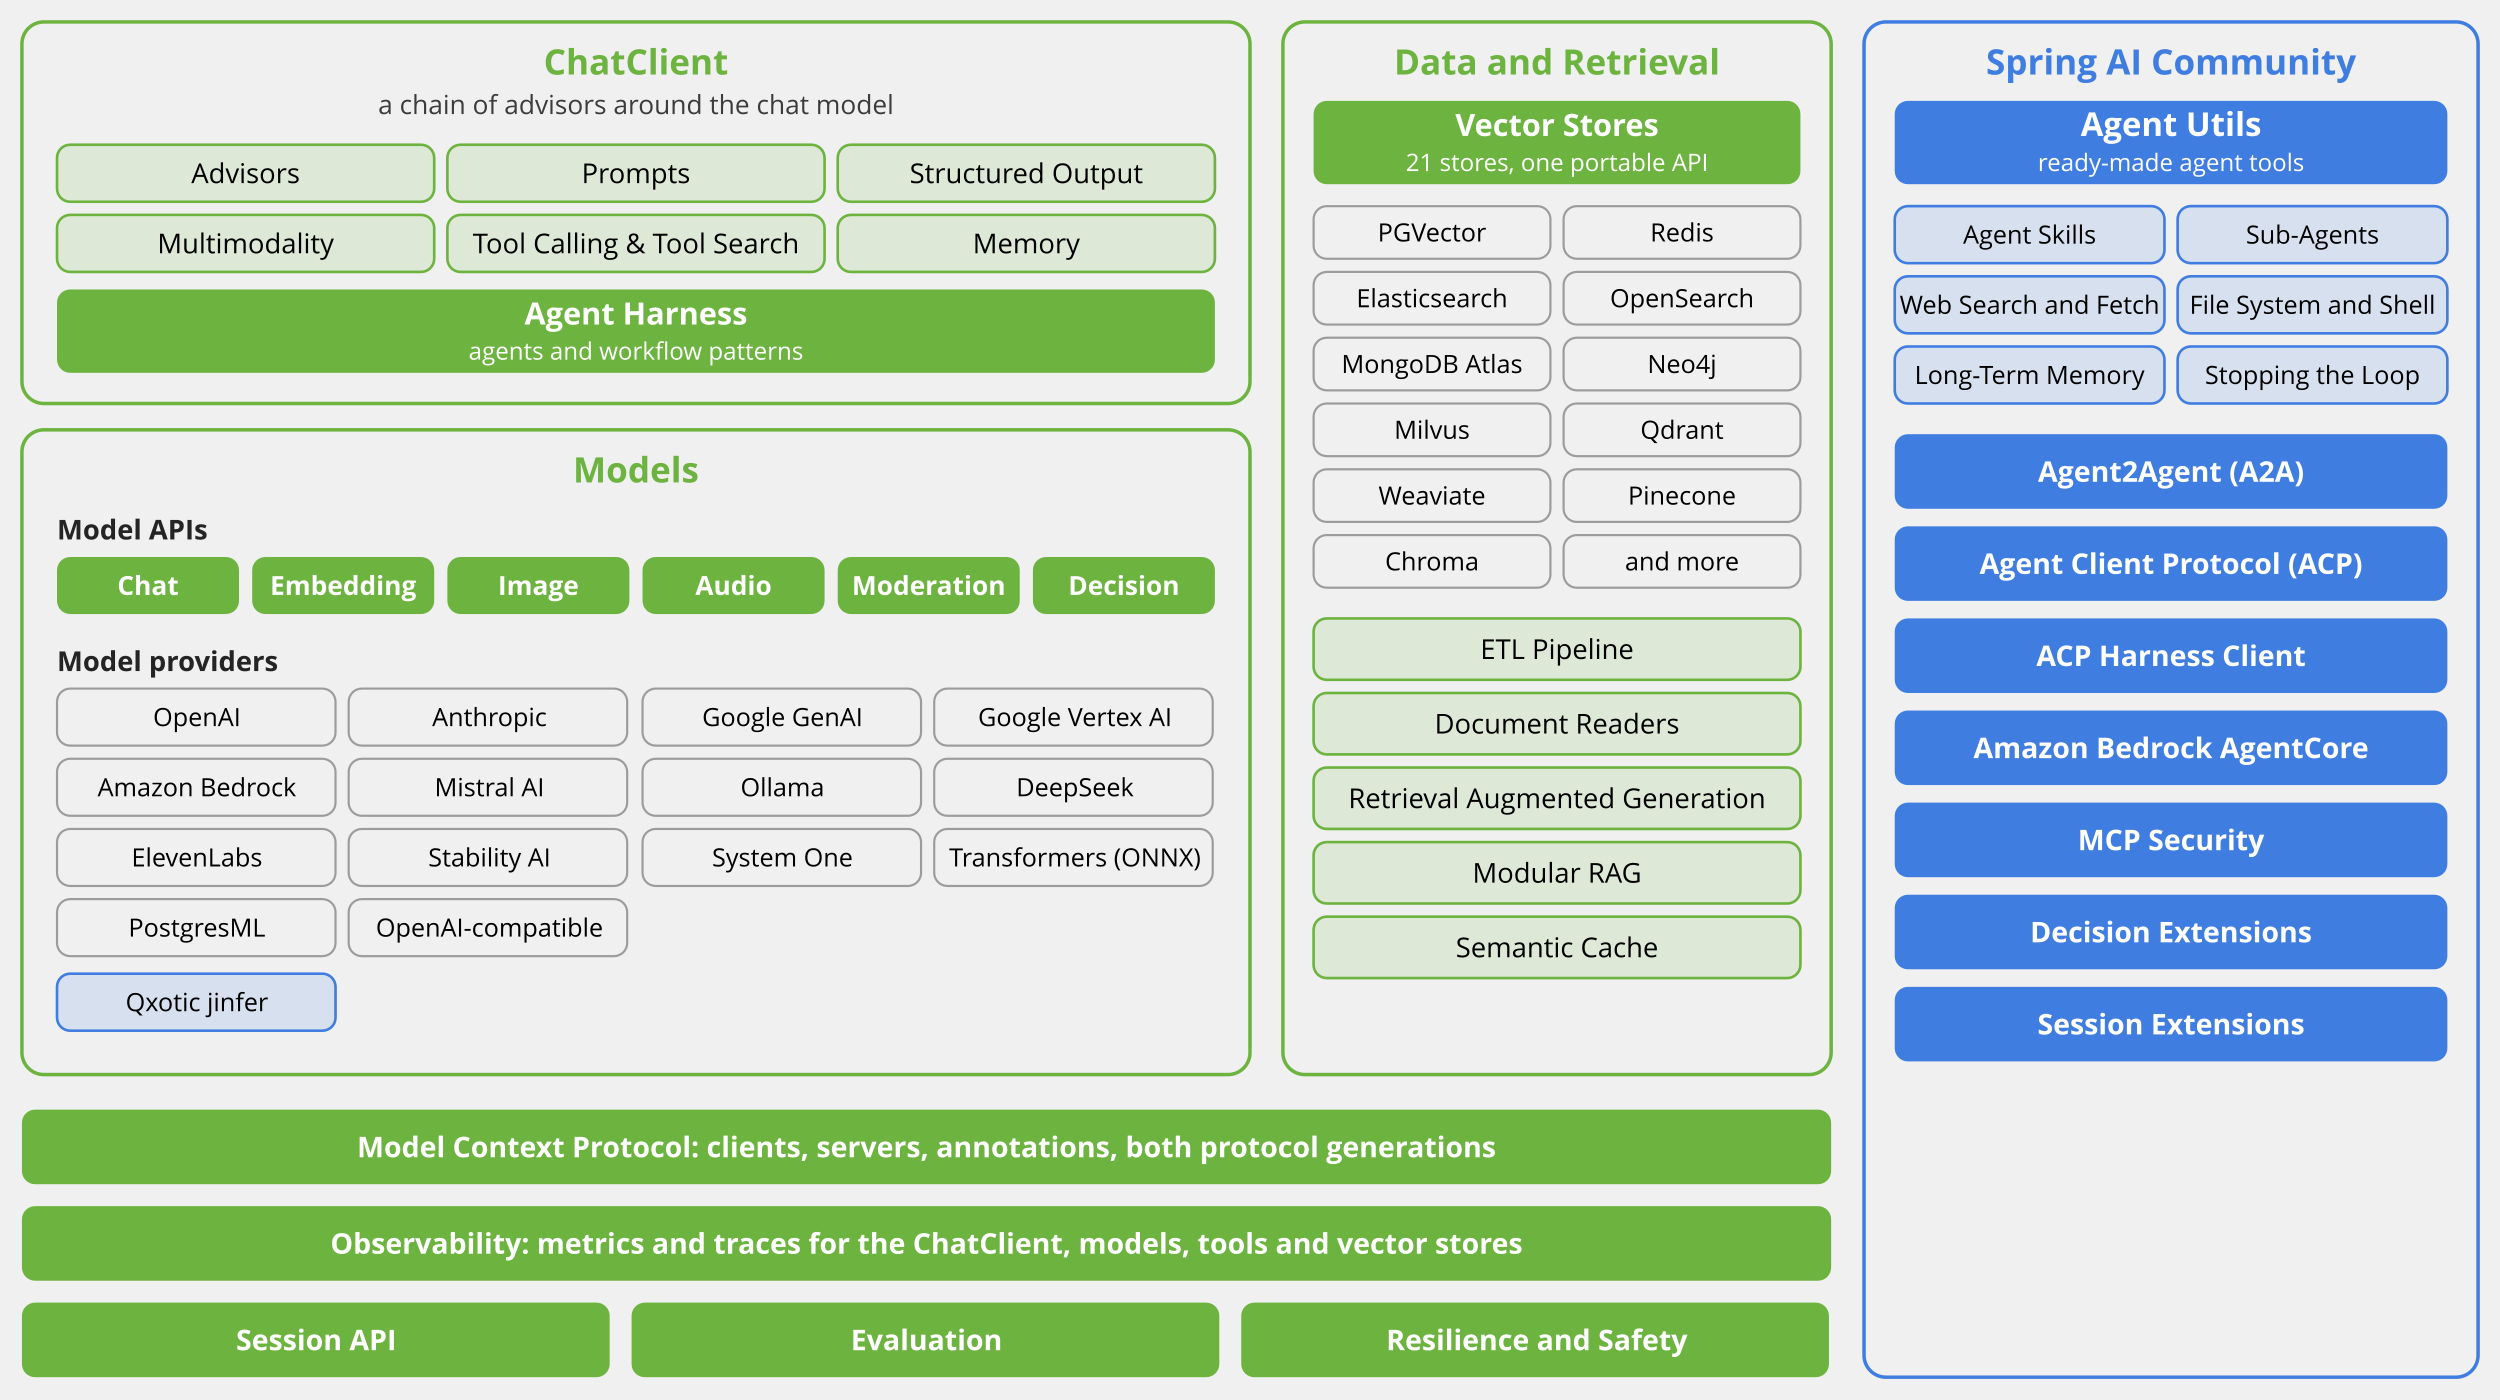
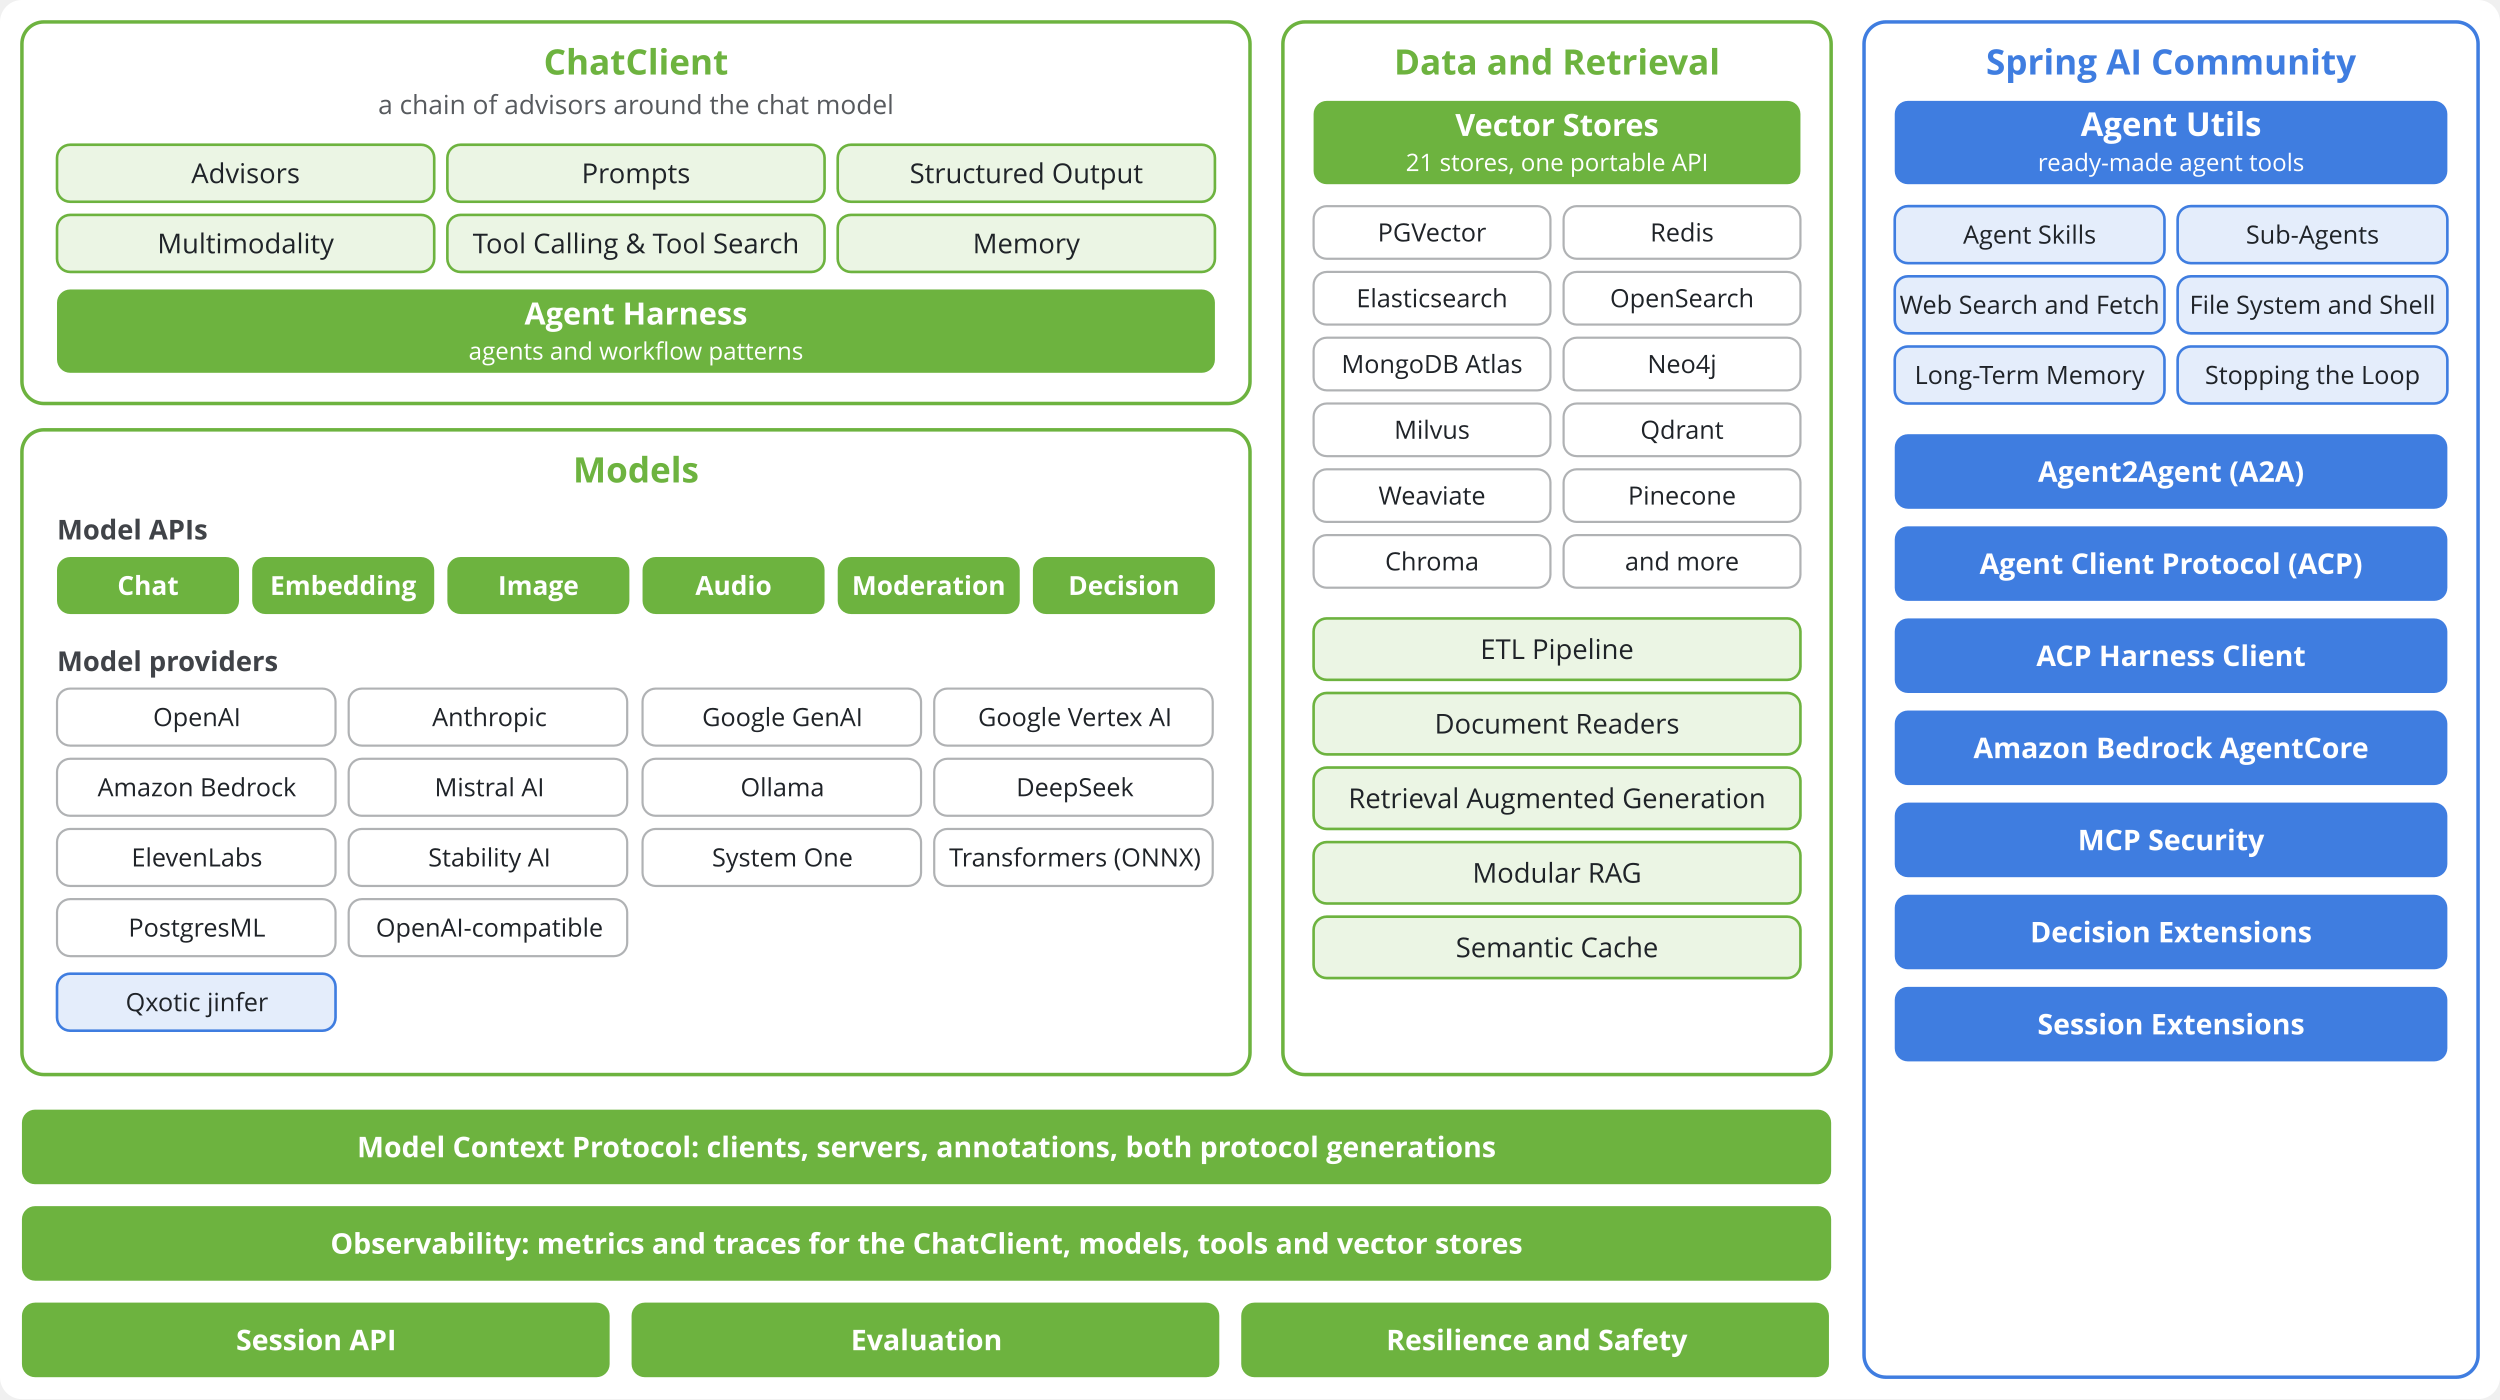
- <svg xmlns="http://www.w3.org/2000/svg" id="spring-ai-project-map" viewBox="0 0 1140 638" width="1140" role="img" aria-labelledby="map-title map-desc" font-family="'Open Sans', 'Helvetica Neue', Arial, sans-serif" fill="currentColor">
-   <style>#spring-ai-project-map a{color:inherit;text-decoration:none}#spring-ai-project-map a:hover rect{stroke-width:2.4}</style>
+ <svg xmlns="http://www.w3.org/2000/svg" id="spring-ai-project-map" viewBox="0 0 1140 638" width="1140" role="img" aria-labelledby="map-title map-desc" font-family="'Open Sans', 'Helvetica Neue', Arial, sans-serif" fill="#1f2328">
+   <rect width="1140" height="638" rx="10" fill="#ffffff" />
  <rect x="10" y="10" width="560" height="174" rx="10" fill="none" stroke="#6DB33F" stroke-width="1.6" />
-   <a href="chatclient/index.html">
-     <text x="290.0" y="34.0" text-anchor="middle" font-size="16" font-weight="700" fill="#6DB33F">ChatClient</text>
-   </a>
+   <text x="290.0" y="34.0" text-anchor="middle" font-size="16" font-weight="700" fill="#6DB33F">ChatClient</text>
  <text x="290.0" y="52.0" text-anchor="middle" font-size="12" fill-opacity="0.75">a chain of advisors around the chat model</text>
-   <a href="advisors/index.html">
-     <rect x="26" y="66" width="172" height="26" rx="6" fill="#6DB33F" fill-opacity="0.14" stroke="#6DB33F" stroke-width="1.2" />
-     <text x="112.0" y="83.5" text-anchor="middle" font-size="12.5">Advisors</text>
-   </a>
-   <a href="prompts/index.html">
-     <rect x="204" y="66" width="172" height="26" rx="6" fill="#6DB33F" fill-opacity="0.14" stroke="#6DB33F" stroke-width="1.2" />
-     <text x="290.0" y="83.5" text-anchor="middle" font-size="12.5">Prompts</text>
-   </a>
-   <a href="structured-output/index.html">
-     <rect x="382" y="66" width="172" height="26" rx="6" fill="#6DB33F" fill-opacity="0.14" stroke="#6DB33F" stroke-width="1.2" />
-     <text x="468.0" y="83.5" text-anchor="middle" font-size="12.5">Structured Output</text>
-   </a>
-   <a href="multimodality.html">
-     <rect x="26" y="98" width="172" height="26" rx="6" fill="#6DB33F" fill-opacity="0.14" stroke="#6DB33F" stroke-width="1.2" />
-     <text x="112.0" y="115.5" text-anchor="middle" font-size="12.5">Multimodality</text>
-   </a>
-   <a href="tools/index.html">
-     <rect x="204" y="98" width="172" height="26" rx="6" fill="#6DB33F" fill-opacity="0.14" stroke="#6DB33F" stroke-width="1.2" />
-     <text x="290.0" y="115.5" text-anchor="middle" font-size="12.5">Tool Calling &amp; Tool Search</text>
-   </a>
-   <a href="memory/index.html">
-     <rect x="382" y="98" width="172" height="26" rx="6" fill="#6DB33F" fill-opacity="0.14" stroke="#6DB33F" stroke-width="1.2" />
-     <text x="468.0" y="115.5" text-anchor="middle" font-size="12.5">Memory</text>
-   </a>
-   <a href="agents/index.html">
-     <rect x="26" y="132" width="528" height="38" rx="6" fill="#6DB33F" />
-     <text x="290.0" y="148.0" text-anchor="middle" font-size="14" font-weight="700" fill="#fff">Agent Harness</text>
-     <text x="290.0" y="164.0" text-anchor="middle" font-size="11" fill="#fff">agents and workflow patterns</text>
-   </a>
+   <rect x="26" y="66" width="172" height="26" rx="6" fill="#6DB33F" fill-opacity="0.14" stroke="#6DB33F" stroke-width="1.2" />
+   <text x="112.0" y="83.5" text-anchor="middle" font-size="12.5">Advisors</text>
+   <rect x="204" y="66" width="172" height="26" rx="6" fill="#6DB33F" fill-opacity="0.14" stroke="#6DB33F" stroke-width="1.2" />
+   <text x="290.0" y="83.5" text-anchor="middle" font-size="12.5">Prompts</text>
+   <rect x="382" y="66" width="172" height="26" rx="6" fill="#6DB33F" fill-opacity="0.14" stroke="#6DB33F" stroke-width="1.2" />
+   <text x="468.0" y="83.5" text-anchor="middle" font-size="12.5">Structured Output</text>
+   <rect x="26" y="98" width="172" height="26" rx="6" fill="#6DB33F" fill-opacity="0.14" stroke="#6DB33F" stroke-width="1.2" />
+   <text x="112.0" y="115.5" text-anchor="middle" font-size="12.5">Multimodality</text>
+   <rect x="204" y="98" width="172" height="26" rx="6" fill="#6DB33F" fill-opacity="0.14" stroke="#6DB33F" stroke-width="1.2" />
+   <text x="290.0" y="115.5" text-anchor="middle" font-size="12.5">Tool Calling &amp; Tool Search</text>
+   <rect x="382" y="98" width="172" height="26" rx="6" fill="#6DB33F" fill-opacity="0.14" stroke="#6DB33F" stroke-width="1.2" />
+   <text x="468.0" y="115.5" text-anchor="middle" font-size="12.5">Memory</text>
+   <rect x="26" y="132" width="528" height="38" rx="6" fill="#6DB33F" />
+   <text x="290.0" y="148.0" text-anchor="middle" font-size="14" font-weight="700" fill="#fff">Agent Harness</text>
+   <text x="290.0" y="164.0" text-anchor="middle" font-size="11" fill="#fff">agents and workflow patterns</text>
  <rect x="10" y="196" width="560" height="294" rx="10" fill="none" stroke="#6DB33F" stroke-width="1.6" />
-   <a href="models/index.html">
-     <text x="290.0" y="220.0" text-anchor="middle" font-size="16" font-weight="700" fill="#6DB33F">Models</text>
-   </a>
+   <text x="290.0" y="220.0" text-anchor="middle" font-size="16" font-weight="700" fill="#6DB33F">Models</text>
  <text x="26.0" y="246.0" text-anchor="start" font-size="12.5" font-weight="700" fill-opacity="0.85">Model APIs</text>
-   <a href="models/chat.html">
-     <rect x="26" y="254" width="83" height="26" rx="6" fill="#6DB33F" />
-     <text x="67.5" y="271.3" text-anchor="middle" font-size="12" font-weight="700" fill="#fff">Chat</text>
-   </a>
-   <a href="models/embeddings.html">
-     <rect x="115" y="254" width="83" height="26" rx="6" fill="#6DB33F" />
-     <text x="156.5" y="271.3" text-anchor="middle" font-size="12" font-weight="700" fill="#fff">Embedding</text>
-   </a>
-   <a href="models/image.html">
-     <rect x="204" y="254" width="83" height="26" rx="6" fill="#6DB33F" />
-     <text x="245.5" y="271.3" text-anchor="middle" font-size="12" font-weight="700" fill="#fff">Image</text>
-   </a>
-   <a href="models/audio/index.html">
-     <rect x="293" y="254" width="83" height="26" rx="6" fill="#6DB33F" />
-     <text x="334.5" y="271.3" text-anchor="middle" font-size="12" font-weight="700" fill="#fff">Audio</text>
-   </a>
-   <a href="models/moderation.html">
-     <rect x="382" y="254" width="83" height="26" rx="6" fill="#6DB33F" />
-     <text x="423.5" y="271.3" text-anchor="middle" font-size="12" font-weight="700" fill="#fff">Moderation</text>
-   </a>
-   <a href="models/decision.html">
-     <rect x="471" y="254" width="83" height="26" rx="6" fill="#6DB33F" />
-     <text x="512.5" y="271.3" text-anchor="middle" font-size="12" font-weight="700" fill="#fff">Decision</text>
-   </a>
-   <a href="integrations/models/index.html">
-     <text x="26.0" y="306.0" text-anchor="start" font-size="12.5" font-weight="700" fill-opacity="0.85">Model providers</text>
-   </a>
-   <a href="integrations/models/openai/index.html">
-     <rect x="26" y="314" width="127" height="26" rx="6" fill="none" stroke="currentColor" stroke-opacity="0.35" stroke-width="1" />
-     <text x="89.8" y="331.1" text-anchor="middle" font-size="11.5">OpenAI</text>
-   </a>
-   <a href="integrations/models/anthropic/index.html">
-     <rect x="159" y="314" width="127" height="26" rx="6" fill="none" stroke="currentColor" stroke-opacity="0.35" stroke-width="1" />
-     <text x="223.2" y="331.1" text-anchor="middle" font-size="11.5">Anthropic</text>
-   </a>
-   <a href="integrations/models/google-genai/index.html">
-     <rect x="293" y="314" width="127" height="26" rx="6" fill="none" stroke="currentColor" stroke-opacity="0.35" stroke-width="1" />
-     <text x="356.8" y="331.1" text-anchor="middle" font-size="11.5">Google GenAI</text>
-   </a>
-   <a href="integrations/models/vertex-ai/index.html">
-     <rect x="426" y="314" width="127" height="26" rx="6" fill="none" stroke="currentColor" stroke-opacity="0.35" stroke-width="1" />
-     <text x="490.2" y="331.1" text-anchor="middle" font-size="11.5">Google Vertex AI</text>
-   </a>
-   <a href="integrations/models/bedrock/index.html">
-     <rect x="26" y="346" width="127" height="26" rx="6" fill="none" stroke="currentColor" stroke-opacity="0.35" stroke-width="1" />
-     <text x="89.8" y="363.1" text-anchor="middle" font-size="11.5">Amazon Bedrock</text>
-   </a>
-   <a href="integrations/models/mistral-ai/index.html">
-     <rect x="159" y="346" width="127" height="26" rx="6" fill="none" stroke="currentColor" stroke-opacity="0.35" stroke-width="1" />
-     <text x="223.2" y="363.1" text-anchor="middle" font-size="11.5">Mistral AI</text>
-   </a>
-   <a href="integrations/models/ollama/index.html">
-     <rect x="293" y="346" width="127" height="26" rx="6" fill="none" stroke="currentColor" stroke-opacity="0.35" stroke-width="1" />
-     <text x="356.8" y="363.1" text-anchor="middle" font-size="11.5">Ollama</text>
-   </a>
-   <a href="integrations/models/deepseek.html">
-     <rect x="426" y="346" width="127" height="26" rx="6" fill="none" stroke="currentColor" stroke-opacity="0.35" stroke-width="1" />
-     <text x="490.2" y="363.1" text-anchor="middle" font-size="11.5">DeepSeek</text>
-   </a>
-   <a href="integrations/models/elevenlabs.html">
-     <rect x="26" y="378" width="127" height="26" rx="6" fill="none" stroke="currentColor" stroke-opacity="0.35" stroke-width="1" />
-     <text x="89.8" y="395.1" text-anchor="middle" font-size="11.5">ElevenLabs</text>
-   </a>
-   <a href="integrations/models/stability-ai.html">
-     <rect x="159" y="378" width="127" height="26" rx="6" fill="none" stroke="currentColor" stroke-opacity="0.35" stroke-width="1" />
-     <text x="223.2" y="395.1" text-anchor="middle" font-size="11.5">Stability AI</text>
-   </a>
-   <a href="integrations/models/systemone.html">
-     <rect x="293" y="378" width="127" height="26" rx="6" fill="none" stroke="currentColor" stroke-opacity="0.35" stroke-width="1" />
-     <text x="356.8" y="395.1" text-anchor="middle" font-size="11.5">System One</text>
-   </a>
-   <a href="integrations/models/transformers.html">
-     <rect x="426" y="378" width="127" height="26" rx="6" fill="none" stroke="currentColor" stroke-opacity="0.35" stroke-width="1" />
-     <text x="490.2" y="395.1" text-anchor="middle" font-size="11.5">Transformers (ONNX)</text>
-   </a>
-   <a href="integrations/models/postgresml.html">
-     <rect x="26" y="410" width="127" height="26" rx="6" fill="none" stroke="currentColor" stroke-opacity="0.35" stroke-width="1" />
-     <text x="89.8" y="427.1" text-anchor="middle" font-size="11.5">PostgresML</text>
-   </a>
-   <a href="integrations/models/openai-compatible/index.html">
-     <rect x="159" y="410" width="127" height="26" rx="6" fill="none" stroke="currentColor" stroke-opacity="0.35" stroke-width="1" />
-     <text x="223.2" y="427.1" text-anchor="middle" font-size="11.5">OpenAI-compatible</text>
-   </a>
-   <a href="integrations/models/jinfer/index.html">
-     <rect x="26" y="444" width="127" height="26" rx="6" fill="#3F7DE0" fill-opacity="0.14" stroke="#3F7DE0" stroke-width="1.2" />
-     <text x="89.8" y="461.1" text-anchor="middle" font-size="11.5">Qxotic jinfer</text>
-   </a>
+   <rect x="26" y="254" width="83" height="26" rx="6" fill="#6DB33F" />
+   <text x="67.5" y="271.3" text-anchor="middle" font-size="12" font-weight="700" fill="#fff">Chat</text>
+   <rect x="115" y="254" width="83" height="26" rx="6" fill="#6DB33F" />
+   <text x="156.5" y="271.3" text-anchor="middle" font-size="12" font-weight="700" fill="#fff">Embedding</text>
+   <rect x="204" y="254" width="83" height="26" rx="6" fill="#6DB33F" />
+   <text x="245.5" y="271.3" text-anchor="middle" font-size="12" font-weight="700" fill="#fff">Image</text>
+   <rect x="293" y="254" width="83" height="26" rx="6" fill="#6DB33F" />
+   <text x="334.5" y="271.3" text-anchor="middle" font-size="12" font-weight="700" fill="#fff">Audio</text>
+   <rect x="382" y="254" width="83" height="26" rx="6" fill="#6DB33F" />
+   <text x="423.5" y="271.3" text-anchor="middle" font-size="12" font-weight="700" fill="#fff">Moderation</text>
+   <rect x="471" y="254" width="83" height="26" rx="6" fill="#6DB33F" />
+   <text x="512.5" y="271.3" text-anchor="middle" font-size="12" font-weight="700" fill="#fff">Decision</text>
+   <text x="26.0" y="306.0" text-anchor="start" font-size="12.5" font-weight="700" fill-opacity="0.85">Model providers</text>
+   <rect x="26" y="314" width="127" height="26" rx="6" fill="none" stroke="#1f2328" stroke-opacity="0.35" stroke-width="1" />
+   <text x="89.8" y="331.1" text-anchor="middle" font-size="11.5">OpenAI</text>
+   <rect x="159" y="314" width="127" height="26" rx="6" fill="none" stroke="#1f2328" stroke-opacity="0.35" stroke-width="1" />
+   <text x="223.2" y="331.1" text-anchor="middle" font-size="11.5">Anthropic</text>
+   <rect x="293" y="314" width="127" height="26" rx="6" fill="none" stroke="#1f2328" stroke-opacity="0.35" stroke-width="1" />
+   <text x="356.8" y="331.1" text-anchor="middle" font-size="11.5">Google GenAI</text>
+   <rect x="426" y="314" width="127" height="26" rx="6" fill="none" stroke="#1f2328" stroke-opacity="0.35" stroke-width="1" />
+   <text x="490.2" y="331.1" text-anchor="middle" font-size="11.5">Google Vertex AI</text>
+   <rect x="26" y="346" width="127" height="26" rx="6" fill="none" stroke="#1f2328" stroke-opacity="0.35" stroke-width="1" />
+   <text x="89.8" y="363.1" text-anchor="middle" font-size="11.5">Amazon Bedrock</text>
+   <rect x="159" y="346" width="127" height="26" rx="6" fill="none" stroke="#1f2328" stroke-opacity="0.35" stroke-width="1" />
+   <text x="223.2" y="363.1" text-anchor="middle" font-size="11.5">Mistral AI</text>
+   <rect x="293" y="346" width="127" height="26" rx="6" fill="none" stroke="#1f2328" stroke-opacity="0.35" stroke-width="1" />
+   <text x="356.8" y="363.1" text-anchor="middle" font-size="11.5">Ollama</text>
+   <rect x="426" y="346" width="127" height="26" rx="6" fill="none" stroke="#1f2328" stroke-opacity="0.35" stroke-width="1" />
+   <text x="490.2" y="363.1" text-anchor="middle" font-size="11.5">DeepSeek</text>
+   <rect x="26" y="378" width="127" height="26" rx="6" fill="none" stroke="#1f2328" stroke-opacity="0.35" stroke-width="1" />
+   <text x="89.8" y="395.1" text-anchor="middle" font-size="11.5">ElevenLabs</text>
+   <rect x="159" y="378" width="127" height="26" rx="6" fill="none" stroke="#1f2328" stroke-opacity="0.35" stroke-width="1" />
+   <text x="223.2" y="395.1" text-anchor="middle" font-size="11.5">Stability AI</text>
+   <rect x="293" y="378" width="127" height="26" rx="6" fill="none" stroke="#1f2328" stroke-opacity="0.35" stroke-width="1" />
+   <text x="356.8" y="395.1" text-anchor="middle" font-size="11.5">System One</text>
+   <rect x="426" y="378" width="127" height="26" rx="6" fill="none" stroke="#1f2328" stroke-opacity="0.35" stroke-width="1" />
+   <text x="490.2" y="395.1" text-anchor="middle" font-size="11.5">Transformers (ONNX)</text>
+   <rect x="26" y="410" width="127" height="26" rx="6" fill="none" stroke="#1f2328" stroke-opacity="0.35" stroke-width="1" />
+   <text x="89.8" y="427.1" text-anchor="middle" font-size="11.5">PostgresML</text>
+   <rect x="159" y="410" width="127" height="26" rx="6" fill="none" stroke="#1f2328" stroke-opacity="0.35" stroke-width="1" />
+   <text x="223.2" y="427.1" text-anchor="middle" font-size="11.5">OpenAI-compatible</text>
+   <rect x="26" y="444" width="127" height="26" rx="6" fill="#3F7DE0" fill-opacity="0.14" stroke="#3F7DE0" stroke-width="1.2" />
+   <text x="89.8" y="461.1" text-anchor="middle" font-size="11.5">Qxotic jinfer</text>
  <rect x="585" y="10" width="250" height="480" rx="10" fill="none" stroke="#6DB33F" stroke-width="1.6" />
-   <a href="rag/index.html">
-     <text x="710.0" y="34.0" text-anchor="middle" font-size="16" font-weight="700" fill="#6DB33F">Data and Retrieval</text>
-   </a>
-   <a href="integrations/vector-stores/index.html">
-     <rect x="599" y="46" width="222" height="38" rx="6" fill="#6DB33F" />
-     <text x="710.0" y="62.0" text-anchor="middle" font-size="14" font-weight="700" fill="#fff">Vector Stores</text>
-     <text x="710.0" y="78.0" text-anchor="middle" font-size="11" fill="#fff">21 stores, one portable API</text>
-   </a>
-   <a href="integrations/vector-stores/pgvector.html">
-     <rect x="599" y="94" width="108" height="24" rx="6" fill="none" stroke="currentColor" stroke-opacity="0.35" stroke-width="1" />
-     <text x="653.0" y="110.1" text-anchor="middle" font-size="11.5">PGVector</text>
-   </a>
-   <a href="integrations/vector-stores/redis.html">
-     <rect x="713" y="94" width="108" height="24" rx="6" fill="none" stroke="currentColor" stroke-opacity="0.35" stroke-width="1" />
-     <text x="767.0" y="110.1" text-anchor="middle" font-size="11.5">Redis</text>
-   </a>
-   <a href="integrations/vector-stores/elasticsearch.html">
-     <rect x="599" y="124" width="108" height="24" rx="6" fill="none" stroke="currentColor" stroke-opacity="0.35" stroke-width="1" />
-     <text x="653.0" y="140.1" text-anchor="middle" font-size="11.5">Elasticsearch</text>
-   </a>
-   <a href="integrations/vector-stores/opensearch.html">
-     <rect x="713" y="124" width="108" height="24" rx="6" fill="none" stroke="currentColor" stroke-opacity="0.35" stroke-width="1" />
-     <text x="767.0" y="140.1" text-anchor="middle" font-size="11.5">OpenSearch</text>
-   </a>
-   <a href="integrations/vector-stores/mongodb.html">
-     <rect x="599" y="154" width="108" height="24" rx="6" fill="none" stroke="currentColor" stroke-opacity="0.35" stroke-width="1" />
-     <text x="653.0" y="170.1" text-anchor="middle" font-size="11.5">MongoDB Atlas</text>
-   </a>
-   <a href="integrations/vector-stores/neo4j.html">
-     <rect x="713" y="154" width="108" height="24" rx="6" fill="none" stroke="currentColor" stroke-opacity="0.35" stroke-width="1" />
-     <text x="767.0" y="170.1" text-anchor="middle" font-size="11.5">Neo4j</text>
-   </a>
-   <a href="integrations/vector-stores/milvus.html">
-     <rect x="599" y="184" width="108" height="24" rx="6" fill="none" stroke="currentColor" stroke-opacity="0.35" stroke-width="1" />
-     <text x="653.0" y="200.1" text-anchor="middle" font-size="11.5">Milvus</text>
-   </a>
-   <a href="integrations/vector-stores/qdrant.html">
-     <rect x="713" y="184" width="108" height="24" rx="6" fill="none" stroke="currentColor" stroke-opacity="0.35" stroke-width="1" />
-     <text x="767.0" y="200.1" text-anchor="middle" font-size="11.5">Qdrant</text>
-   </a>
-   <a href="integrations/vector-stores/weaviate.html">
-     <rect x="599" y="214" width="108" height="24" rx="6" fill="none" stroke="currentColor" stroke-opacity="0.35" stroke-width="1" />
-     <text x="653.0" y="230.1" text-anchor="middle" font-size="11.5">Weaviate</text>
-   </a>
-   <a href="integrations/vector-stores/pinecone.html">
-     <rect x="713" y="214" width="108" height="24" rx="6" fill="none" stroke="currentColor" stroke-opacity="0.35" stroke-width="1" />
-     <text x="767.0" y="230.1" text-anchor="middle" font-size="11.5">Pinecone</text>
-   </a>
-   <a href="integrations/vector-stores/chroma.html">
-     <rect x="599" y="244" width="108" height="24" rx="6" fill="none" stroke="currentColor" stroke-opacity="0.35" stroke-width="1" />
-     <text x="653.0" y="260.1" text-anchor="middle" font-size="11.5">Chroma</text>
-   </a>
-   <a href="integrations/vector-stores/index.html">
-     <rect x="713" y="244" width="108" height="24" rx="6" fill="none" stroke="currentColor" stroke-opacity="0.35" stroke-width="1" />
-     <text x="767.0" y="260.1" text-anchor="middle" font-size="11.5">and more</text>
-   </a>
-   <a href="rag/etl/index.html">
-     <rect x="599" y="282" width="222" height="28" rx="6" fill="#6DB33F" fill-opacity="0.14" stroke="#6DB33F" stroke-width="1.2" />
-     <text x="710.0" y="300.5" text-anchor="middle" font-size="12.5">ETL Pipeline</text>
-   </a>
-   <a href="integrations/document-readers/index.html">
-     <rect x="599" y="316" width="222" height="28" rx="6" fill="#6DB33F" fill-opacity="0.14" stroke="#6DB33F" stroke-width="1.2" />
-     <text x="710.0" y="334.5" text-anchor="middle" font-size="12.5">Document Readers</text>
-   </a>
-   <a href="rag/index.html">
-     <rect x="599" y="350" width="222" height="28" rx="6" fill="#6DB33F" fill-opacity="0.14" stroke="#6DB33F" stroke-width="1.2" />
-     <text x="710.0" y="368.5" text-anchor="middle" font-size="12.5">Retrieval Augmented Generation</text>
-   </a>
-   <a href="rag/modules.html">
-     <rect x="599" y="384" width="222" height="28" rx="6" fill="#6DB33F" fill-opacity="0.14" stroke="#6DB33F" stroke-width="1.2" />
-     <text x="710.0" y="402.5" text-anchor="middle" font-size="12.5">Modular RAG</text>
-   </a>
-   <a href="rag/semantic-cache.html">
-     <rect x="599" y="418" width="222" height="28" rx="6" fill="#6DB33F" fill-opacity="0.14" stroke="#6DB33F" stroke-width="1.2" />
-     <text x="710.0" y="436.5" text-anchor="middle" font-size="12.5">Semantic Cache</text>
-   </a>
-   <a href="mcp/index.html">
-     <rect x="10" y="506" width="825" height="34" rx="6" fill="#6DB33F" />
-     <text x="422.5" y="527.7" text-anchor="middle" font-size="13" font-weight="700" fill="#fff">Model Context Protocol: clients, servers, annotations, both protocol generations</text>
-   </a>
-   <a href="observability/index.html">
-     <rect x="10" y="550" width="825" height="34" rx="6" fill="#6DB33F" />
-     <text x="422.5" y="571.7" text-anchor="middle" font-size="13" font-weight="700" fill="#fff">Observability: metrics and traces for the ChatClient, models, tools and vector stores</text>
-   </a>
-   <a href="memory/session/index.html">
-     <rect x="10" y="594" width="268" height="34" rx="6" fill="#6DB33F" />
-     <text x="144.2" y="615.7" text-anchor="middle" font-size="13" font-weight="700" fill="#fff">Session API</text>
-   </a>
-   <a href="evaluation/index.html">
-     <rect x="288" y="594" width="268" height="34" rx="6" fill="#6DB33F" />
-     <text x="422.5" y="615.7" text-anchor="middle" font-size="13" font-weight="700" fill="#fff">Evaluation</text>
-   </a>
-   <a href="resilience/index.html">
-     <rect x="566" y="594" width="268" height="34" rx="6" fill="#6DB33F" />
-     <text x="700.8" y="615.7" text-anchor="middle" font-size="13" font-weight="700" fill="#fff">Resilience and Safety</text>
-   </a>
+   <text x="710.0" y="34.0" text-anchor="middle" font-size="16" font-weight="700" fill="#6DB33F">Data and Retrieval</text>
+   <rect x="599" y="46" width="222" height="38" rx="6" fill="#6DB33F" />
+   <text x="710.0" y="62.0" text-anchor="middle" font-size="14" font-weight="700" fill="#fff">Vector Stores</text>
+   <text x="710.0" y="78.0" text-anchor="middle" font-size="11" fill="#fff">21 stores, one portable API</text>
+   <rect x="599" y="94" width="108" height="24" rx="6" fill="none" stroke="#1f2328" stroke-opacity="0.35" stroke-width="1" />
+   <text x="653.0" y="110.1" text-anchor="middle" font-size="11.5">PGVector</text>
+   <rect x="713" y="94" width="108" height="24" rx="6" fill="none" stroke="#1f2328" stroke-opacity="0.35" stroke-width="1" />
+   <text x="767.0" y="110.1" text-anchor="middle" font-size="11.5">Redis</text>
+   <rect x="599" y="124" width="108" height="24" rx="6" fill="none" stroke="#1f2328" stroke-opacity="0.35" stroke-width="1" />
+   <text x="653.0" y="140.1" text-anchor="middle" font-size="11.5">Elasticsearch</text>
+   <rect x="713" y="124" width="108" height="24" rx="6" fill="none" stroke="#1f2328" stroke-opacity="0.35" stroke-width="1" />
+   <text x="767.0" y="140.1" text-anchor="middle" font-size="11.5">OpenSearch</text>
+   <rect x="599" y="154" width="108" height="24" rx="6" fill="none" stroke="#1f2328" stroke-opacity="0.35" stroke-width="1" />
+   <text x="653.0" y="170.1" text-anchor="middle" font-size="11.5">MongoDB Atlas</text>
+   <rect x="713" y="154" width="108" height="24" rx="6" fill="none" stroke="#1f2328" stroke-opacity="0.35" stroke-width="1" />
+   <text x="767.0" y="170.1" text-anchor="middle" font-size="11.5">Neo4j</text>
+   <rect x="599" y="184" width="108" height="24" rx="6" fill="none" stroke="#1f2328" stroke-opacity="0.35" stroke-width="1" />
+   <text x="653.0" y="200.1" text-anchor="middle" font-size="11.5">Milvus</text>
+   <rect x="713" y="184" width="108" height="24" rx="6" fill="none" stroke="#1f2328" stroke-opacity="0.35" stroke-width="1" />
+   <text x="767.0" y="200.1" text-anchor="middle" font-size="11.5">Qdrant</text>
+   <rect x="599" y="214" width="108" height="24" rx="6" fill="none" stroke="#1f2328" stroke-opacity="0.35" stroke-width="1" />
+   <text x="653.0" y="230.1" text-anchor="middle" font-size="11.5">Weaviate</text>
+   <rect x="713" y="214" width="108" height="24" rx="6" fill="none" stroke="#1f2328" stroke-opacity="0.35" stroke-width="1" />
+   <text x="767.0" y="230.1" text-anchor="middle" font-size="11.5">Pinecone</text>
+   <rect x="599" y="244" width="108" height="24" rx="6" fill="none" stroke="#1f2328" stroke-opacity="0.35" stroke-width="1" />
+   <text x="653.0" y="260.1" text-anchor="middle" font-size="11.5">Chroma</text>
+   <rect x="713" y="244" width="108" height="24" rx="6" fill="none" stroke="#1f2328" stroke-opacity="0.35" stroke-width="1" />
+   <text x="767.0" y="260.1" text-anchor="middle" font-size="11.5">and more</text>
+   <rect x="599" y="282" width="222" height="28" rx="6" fill="#6DB33F" fill-opacity="0.14" stroke="#6DB33F" stroke-width="1.2" />
+   <text x="710.0" y="300.5" text-anchor="middle" font-size="12.5">ETL Pipeline</text>
+   <rect x="599" y="316" width="222" height="28" rx="6" fill="#6DB33F" fill-opacity="0.14" stroke="#6DB33F" stroke-width="1.2" />
+   <text x="710.0" y="334.5" text-anchor="middle" font-size="12.5">Document Readers</text>
+   <rect x="599" y="350" width="222" height="28" rx="6" fill="#6DB33F" fill-opacity="0.14" stroke="#6DB33F" stroke-width="1.2" />
+   <text x="710.0" y="368.5" text-anchor="middle" font-size="12.5">Retrieval Augmented Generation</text>
+   <rect x="599" y="384" width="222" height="28" rx="6" fill="#6DB33F" fill-opacity="0.14" stroke="#6DB33F" stroke-width="1.2" />
+   <text x="710.0" y="402.5" text-anchor="middle" font-size="12.5">Modular RAG</text>
+   <rect x="599" y="418" width="222" height="28" rx="6" fill="#6DB33F" fill-opacity="0.14" stroke="#6DB33F" stroke-width="1.2" />
+   <text x="710.0" y="436.5" text-anchor="middle" font-size="12.5">Semantic Cache</text>
+   <rect x="10" y="506" width="825" height="34" rx="6" fill="#6DB33F" />
+   <text x="422.5" y="527.7" text-anchor="middle" font-size="13" font-weight="700" fill="#fff">Model Context Protocol: clients, servers, annotations, both protocol generations</text>
+   <rect x="10" y="550" width="825" height="34" rx="6" fill="#6DB33F" />
+   <text x="422.5" y="571.7" text-anchor="middle" font-size="13" font-weight="700" fill="#fff">Observability: metrics and traces for the ChatClient, models, tools and vector stores</text>
+   <rect x="10" y="594" width="268" height="34" rx="6" fill="#6DB33F" />
+   <text x="144.2" y="615.7" text-anchor="middle" font-size="13" font-weight="700" fill="#fff">Session API</text>
+   <rect x="288" y="594" width="268" height="34" rx="6" fill="#6DB33F" />
+   <text x="422.5" y="615.7" text-anchor="middle" font-size="13" font-weight="700" fill="#fff">Evaluation</text>
+   <rect x="566" y="594" width="268" height="34" rx="6" fill="#6DB33F" />
+   <text x="700.8" y="615.7" text-anchor="middle" font-size="13" font-weight="700" fill="#fff">Resilience and Safety</text>
  <rect x="850" y="10" width="280" height="618" rx="10" fill="none" stroke="#3F7DE0" stroke-width="1.6" />
-   <a href="integrations/community/index.html">
-     <text x="990.0" y="34.0" text-anchor="middle" font-size="16" font-weight="700" fill="#3F7DE0">Spring AI Community</text>
-   </a>
-   <a href="agents/agent-utils.html">
-     <rect x="864" y="46" width="252" height="38" rx="6" fill="#3F7DE0" />
-     <text x="990.0" y="62.0" text-anchor="middle" font-size="15" font-weight="700" fill="#fff">Agent Utils</text>
-     <text x="990.0" y="78.0" text-anchor="middle" font-size="11" fill="#fff">ready-made agent tools</text>
-   </a>
-   <a href="agents/agent-utils.html#_agent_skills">
-     <rect x="864" y="94" width="123" height="26" rx="6" fill="#3F7DE0" fill-opacity="0.14" stroke="#3F7DE0" stroke-width="1.2" />
-     <text x="925.5" y="111.1" text-anchor="middle" font-size="11.5">Agent Skills</text>
-   </a>
-   <a href="agents/agent-utils.html#_sub_agents">
-     <rect x="993" y="94" width="123" height="26" rx="6" fill="#3F7DE0" fill-opacity="0.14" stroke="#3F7DE0" stroke-width="1.2" />
-     <text x="1054.5" y="111.1" text-anchor="middle" font-size="11.5">Sub-Agents</text>
-   </a>
-   <a href="agents/agent-utils.html">
-     <rect x="864" y="126" width="123" height="26" rx="6" fill="#3F7DE0" fill-opacity="0.14" stroke="#3F7DE0" stroke-width="1.2" />
-     <text x="925.5" y="143.1" text-anchor="middle" font-size="11.5">Web Search and Fetch</text>
-   </a>
-   <a href="agents/agent-utils.html">
-     <rect x="993" y="126" width="123" height="26" rx="6" fill="#3F7DE0" fill-opacity="0.14" stroke="#3F7DE0" stroke-width="1.2" />
-     <text x="1054.5" y="143.1" text-anchor="middle" font-size="11.5">File System and Shell</text>
-   </a>
-   <a href="agents/agent-utils.html#_long_term_memory">
-     <rect x="864" y="158" width="123" height="26" rx="6" fill="#3F7DE0" fill-opacity="0.14" stroke="#3F7DE0" stroke-width="1.2" />
-     <text x="925.5" y="175.1" text-anchor="middle" font-size="11.5">Long-Term Memory</text>
-   </a>
-   <a href="agents/agent-utils.html#_stopping_and_observing_the_loop">
-     <rect x="993" y="158" width="123" height="26" rx="6" fill="#3F7DE0" fill-opacity="0.14" stroke="#3F7DE0" stroke-width="1.2" />
-     <text x="1054.5" y="175.1" text-anchor="middle" font-size="11.5">Stopping the Loop</text>
-   </a>
-   <a href="integrations/community/index.html#a2a">
-     <rect x="864" y="198" width="252" height="34" rx="6" fill="#3F7DE0" />
-     <text x="990.0" y="219.7" text-anchor="middle" font-size="13" font-weight="700" fill="#fff">Agent2Agent (A2A)</text>
-   </a>
-   <a href="integrations/community/index.html#acp">
-     <rect x="864" y="240" width="252" height="34" rx="6" fill="#3F7DE0" />
-     <text x="990.0" y="261.7" text-anchor="middle" font-size="13" font-weight="700" fill="#fff">Agent Client Protocol (ACP)</text>
-   </a>
-   <a href="integrations/community/index.html#acp-harness-client">
-     <rect x="864" y="282" width="252" height="34" rx="6" fill="#3F7DE0" />
-     <text x="990.0" y="303.7" text-anchor="middle" font-size="13" font-weight="700" fill="#fff">ACP Harness Client</text>
-   </a>
-   <a href="integrations/community/index.html#agentcore">
-     <rect x="864" y="324" width="252" height="34" rx="6" fill="#3F7DE0" />
-     <text x="990.0" y="345.7" text-anchor="middle" font-size="13" font-weight="700" fill="#fff">Amazon Bedrock AgentCore</text>
-   </a>
-   <a href="mcp/security.html">
-     <rect x="864" y="366" width="252" height="34" rx="6" fill="#3F7DE0" />
-     <text x="990.0" y="387.7" text-anchor="middle" font-size="13" font-weight="700" fill="#fff">MCP Security</text>
-   </a>
-   <a href="models/decision.html#decision-extensions">
-     <rect x="864" y="408" width="252" height="34" rx="6" fill="#3F7DE0" />
-     <text x="990.0" y="429.7" text-anchor="middle" font-size="13" font-weight="700" fill="#fff">Decision Extensions</text>
-   </a>
-   <a href="integrations/community/index.html#session-extensions">
-     <rect x="864" y="450" width="252" height="34" rx="6" fill="#3F7DE0" />
-     <text x="990.0" y="471.7" text-anchor="middle" font-size="13" font-weight="700" fill="#fff">Session Extensions</text>
-   </a>
+   <text x="990.0" y="34.0" text-anchor="middle" font-size="16" font-weight="700" fill="#3F7DE0">Spring AI Community</text>
+   <rect x="864" y="46" width="252" height="38" rx="6" fill="#3F7DE0" />
+   <text x="990.0" y="62.0" text-anchor="middle" font-size="15" font-weight="700" fill="#fff">Agent Utils</text>
+   <text x="990.0" y="78.0" text-anchor="middle" font-size="11" fill="#fff">ready-made agent tools</text>
+   <rect x="864" y="94" width="123" height="26" rx="6" fill="#3F7DE0" fill-opacity="0.14" stroke="#3F7DE0" stroke-width="1.2" />
+   <text x="925.5" y="111.1" text-anchor="middle" font-size="11.5">Agent Skills</text>
+   <rect x="993" y="94" width="123" height="26" rx="6" fill="#3F7DE0" fill-opacity="0.14" stroke="#3F7DE0" stroke-width="1.2" />
+   <text x="1054.5" y="111.1" text-anchor="middle" font-size="11.5">Sub-Agents</text>
+   <rect x="864" y="126" width="123" height="26" rx="6" fill="#3F7DE0" fill-opacity="0.14" stroke="#3F7DE0" stroke-width="1.2" />
+   <text x="925.5" y="143.1" text-anchor="middle" font-size="11.5">Web Search and Fetch</text>
+   <rect x="993" y="126" width="123" height="26" rx="6" fill="#3F7DE0" fill-opacity="0.14" stroke="#3F7DE0" stroke-width="1.2" />
+   <text x="1054.5" y="143.1" text-anchor="middle" font-size="11.5">File System and Shell</text>
+   <rect x="864" y="158" width="123" height="26" rx="6" fill="#3F7DE0" fill-opacity="0.14" stroke="#3F7DE0" stroke-width="1.2" />
+   <text x="925.5" y="175.1" text-anchor="middle" font-size="11.5">Long-Term Memory</text>
+   <rect x="993" y="158" width="123" height="26" rx="6" fill="#3F7DE0" fill-opacity="0.14" stroke="#3F7DE0" stroke-width="1.2" />
+   <text x="1054.5" y="175.1" text-anchor="middle" font-size="11.5">Stopping the Loop</text>
+   <rect x="864" y="198" width="252" height="34" rx="6" fill="#3F7DE0" />
+   <text x="990.0" y="219.7" text-anchor="middle" font-size="13" font-weight="700" fill="#fff">Agent2Agent (A2A)</text>
+   <rect x="864" y="240" width="252" height="34" rx="6" fill="#3F7DE0" />
+   <text x="990.0" y="261.7" text-anchor="middle" font-size="13" font-weight="700" fill="#fff">Agent Client Protocol (ACP)</text>
+   <rect x="864" y="282" width="252" height="34" rx="6" fill="#3F7DE0" />
+   <text x="990.0" y="303.7" text-anchor="middle" font-size="13" font-weight="700" fill="#fff">ACP Harness Client</text>
+   <rect x="864" y="324" width="252" height="34" rx="6" fill="#3F7DE0" />
+   <text x="990.0" y="345.7" text-anchor="middle" font-size="13" font-weight="700" fill="#fff">Amazon Bedrock AgentCore</text>
+   <rect x="864" y="366" width="252" height="34" rx="6" fill="#3F7DE0" />
+   <text x="990.0" y="387.7" text-anchor="middle" font-size="13" font-weight="700" fill="#fff">MCP Security</text>
+   <rect x="864" y="408" width="252" height="34" rx="6" fill="#3F7DE0" />
+   <text x="990.0" y="429.7" text-anchor="middle" font-size="13" font-weight="700" fill="#fff">Decision Extensions</text>
+   <rect x="864" y="450" width="252" height="34" rx="6" fill="#3F7DE0" />
+   <text x="990.0" y="471.7" text-anchor="middle" font-size="13" font-weight="700" fill="#fff">Session Extensions</text>
</svg>
